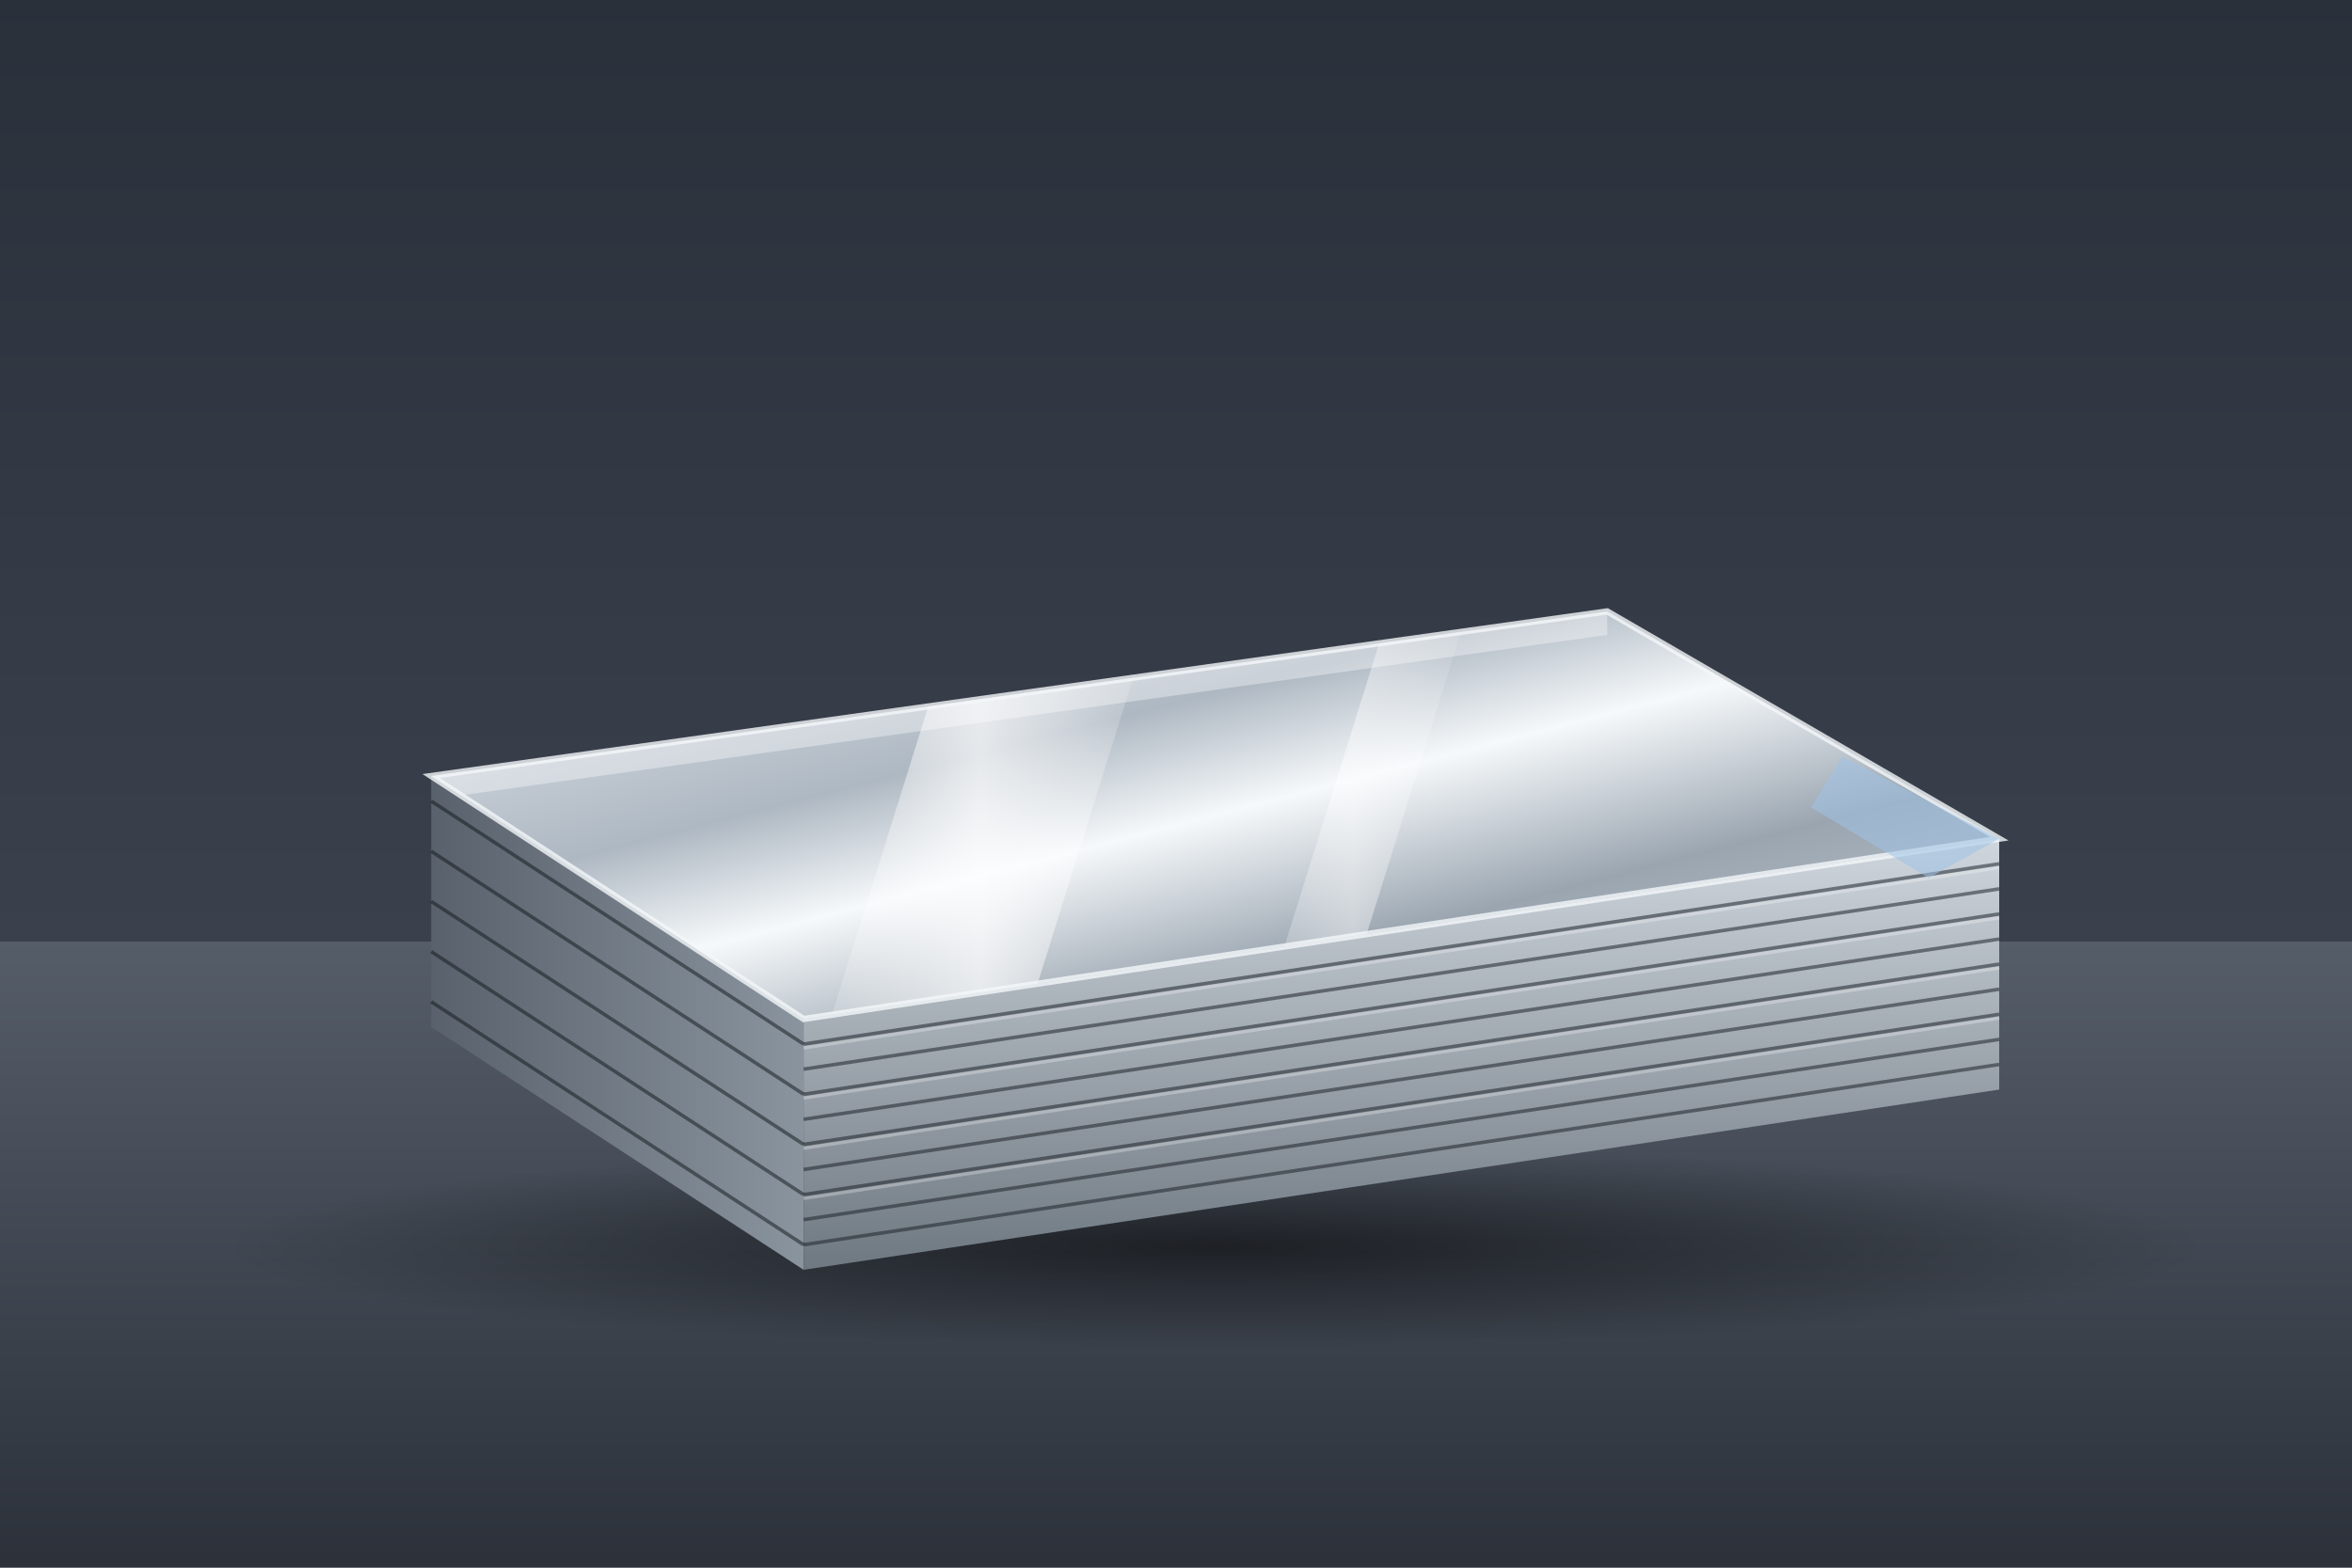
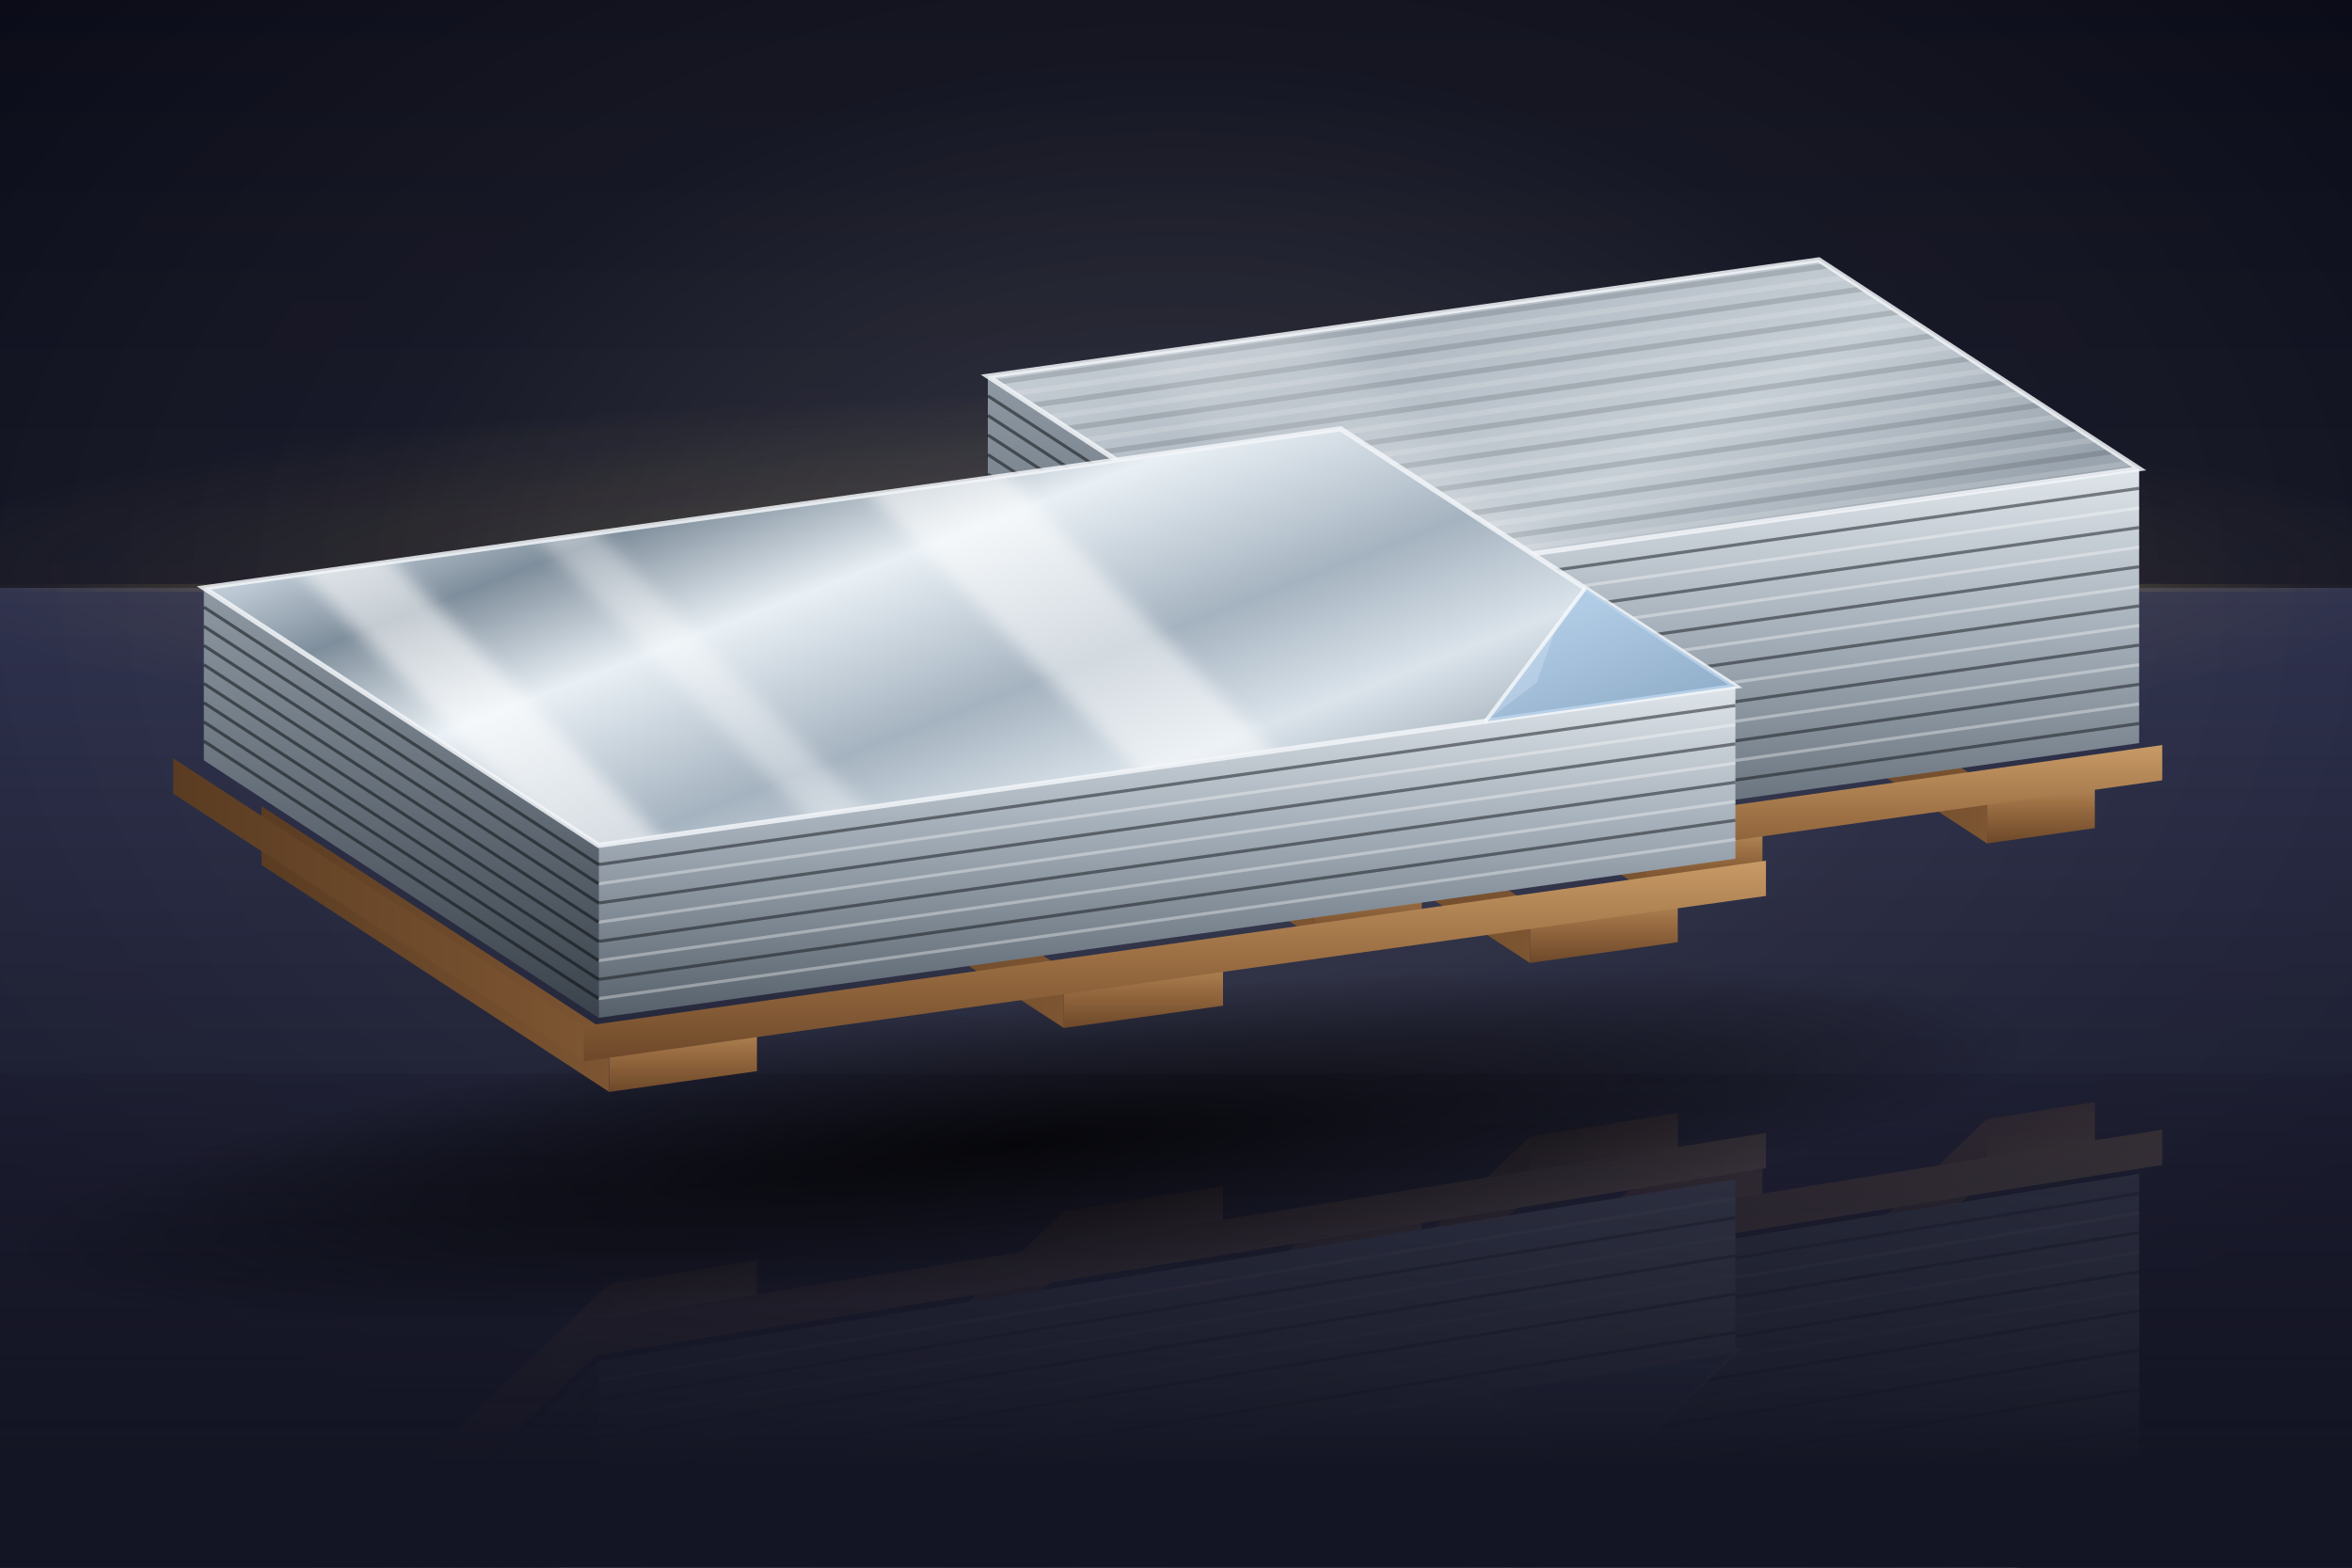
- <svg xmlns="http://www.w3.org/2000/svg" viewBox="0 0 600 400" role="img" aria-label="Stack of stainless steel sheets">
+ <svg xmlns="http://www.w3.org/2000/svg" xmlns:xlink="http://www.w3.org/1999/xlink" viewBox="0 0 600 400" role="img" aria-label="Stacks of stainless steel sheets on pallets">
  <defs>
-     <linearGradient id="bg" x1="0" y1="0" x2="0" y2="1">
-       <stop offset="0" stop-color="#2a303a" />
-       <stop offset="0.6" stop-color="#3a414d" />
-       <stop offset="0.6" stop-color="#555d69" />
-       <stop offset="1" stop-color="#2b3039" />
-     </linearGradient>
-     <linearGradient id="top" x1="0" y1="0" x2="1" y2="1">
-       <stop offset="0" stop-color="#e7edf2" />
-       <stop offset="0.35" stop-color="#aeb8c2" />
-       <stop offset="0.5" stop-color="#f6f9fb" />
-       <stop offset="0.7" stop-color="#9aa5b0" />
-       <stop offset="1" stop-color="#c8d0d8" />
-     </linearGradient>
-     <linearGradient id="front" x1="0" y1="0" x2="0" y2="1">
-       <stop offset="0" stop-color="#cfd6dd" />
-       <stop offset="1" stop-color="#6e7881" />
-     </linearGradient>
-     <linearGradient id="side" x1="0" y1="0" x2="1" y2="0">
-       <stop offset="0" stop-color="#59626c" />
-       <stop offset="1" stop-color="#8a949e" />
-     </linearGradient>
-     <linearGradient id="streak" x1="0" y1="0" x2="1" y2="0">
-       <stop offset="0" stop-color="#fff" stop-opacity="0" />
-       <stop offset="0.5" stop-color="#fff" stop-opacity="0.75" />
+     <linearGradient id="wall" x1="0" y1="0" x2="0" y2="1">
+       <stop offset="0" stop-color="#0b0c18" />
+       <stop offset="1" stop-color="#1d2036" />
+     </linearGradient>
+     <linearGradient id="floor" gradientUnits="userSpaceOnUse" x1="0" y1="150" x2="0" y2="400">
+       <stop offset="0" stop-color="#2b2e4a" />
+       <stop offset="1" stop-color="#0d0e19" />
+     </linearGradient>
+     <linearGradient id="hair" x1="0" y1="0" x2="1" y2="0">
+       <stop offset="0" stop-color="#c9a84c" stop-opacity="0" />
+       <stop offset="0.5" stop-color="#e8c96a" stop-opacity="0.7" />
+       <stop offset="1" stop-color="#c9a84c" stop-opacity="0" />
+     </linearGradient>
+     <radialGradient id="spot" cx="0.5" cy="0.38" r="0.62">
+       <stop offset="0" stop-color="#fff" stop-opacity="0.16" />
+       <stop offset="0.55" stop-color="#fff" stop-opacity="0.04" />
      <stop offset="1" stop-color="#fff" stop-opacity="0" />
-     </linearGradient>
+     </radialGradient>
+     <radialGradient id="glow" cx="0.5" cy="0.5" r="0.5">
+       <stop offset="0" stop-color="#c9a84c" stop-opacity="0.22" />
+       <stop offset="1" stop-color="#c9a84c" stop-opacity="0" />
+     </radialGradient>
    <radialGradient id="shadow" cx="0.5" cy="0.5" r="0.5">
-       <stop offset="0" stop-color="#000" stop-opacity="0.55" />
+       <stop offset="0" stop-color="#000" stop-opacity="0.78" />
+       <stop offset="0.6" stop-color="#000" stop-opacity="0.35" />
      <stop offset="1" stop-color="#000" stop-opacity="0" />
    </radialGradient>
-     <clipPath id="topclip">
-       <polygon points="110,160 410,118 510,176 205,222" />
-     </clipPath>
+     <linearGradient id="cyl" x1="0" y1="0" x2="0" y2="1">
+       <stop offset="0" stop-color="#2d333a" />
+       <stop offset="0.07" stop-color="#8d98a3" />
+       <stop offset="0.15" stop-color="#f7fafc" />
+       <stop offset="0.25" stop-color="#cdd5dc" />
+       <stop offset="0.40" stop-color="#8793a0" />
+       <stop offset="0.55" stop-color="#a9b4bf" />
+       <stop offset="0.70" stop-color="#e3e9ee" />
+       <stop offset="0.82" stop-color="#8a95a0" />
+       <stop offset="0.93" stop-color="#4c555e" />
+       <stop offset="1" stop-color="#262b31" />
+     </linearGradient>
+     <linearGradient id="wood" x1="0" y1="0" x2="0" y2="1">
+       <stop offset="0" stop-color="#c79a66" />
+       <stop offset="0.5" stop-color="#9a6d42" />
+       <stop offset="1" stop-color="#6d4829" />
+     </linearGradient>
+     <linearGradient id="woodSide" x1="0" y1="0" x2="1" y2="0">
+       <stop offset="0" stop-color="#5a3c22" />
+       <stop offset="1" stop-color="#7d5532" />
+     </linearGradient>
+     <pattern id="brushH" width="10" height="4" patternUnits="userSpaceOnUse">
+       <rect width="10" height="1" fill="#fff" fill-opacity="0.13" />
+       <rect y="2" width="10" height="0.7" fill="#000" fill-opacity="0.09" />
+     </pattern>
+     <filter id="blur2" x="-10%" y="-50%" width="120%" height="200%">
+       <feGaussianBlur stdDeviation="2" />
+     </filter>
+     <filter id="blur5" x="-20%" y="-50%" width="140%" height="200%">
+       <feGaussianBlur stdDeviation="5" />
+     </filter>
+     <linearGradient id="edgeF" x1="0" y1="0" x2="0" y2="1">
+       <stop offset="0" stop-color="#dfe5ea" />
+       <stop offset="0.5" stop-color="#9aa5b0" />
+       <stop offset="1" stop-color="#56606a" />
+     </linearGradient>
+     <linearGradient id="edgeL" x1="0" y1="0" x2="0" y2="1">
+       <stop offset="0" stop-color="#8e99a4" />
+       <stop offset="1" stop-color="#3a424b" />
+     </linearGradient>
+     <linearGradient id="topF" x1="0" y1="0" x2="1" y2="0.7">
+       <stop offset="0" stop-color="#f6f9fb" />
+       <stop offset="0.2" stop-color="#bcc8d3" />
+       <stop offset="0.3" stop-color="#7f8e9c" />
+       <stop offset="0.45" stop-color="#e9f0f5" />
+       <stop offset="0.65" stop-color="#a5b3c0" />
+       <stop offset="0.8" stop-color="#dbe4eb" />
+       <stop offset="1" stop-color="#8493a1" />
+     </linearGradient>
+     <linearGradient id="topB" x1="0" y1="0" x2="1" y2="0.5">
+       <stop offset="0" stop-color="#cfd6dc" />
+       <stop offset="0.4" stop-color="#b3bcc5" />
+       <stop offset="0.7" stop-color="#c7cfd6" />
+       <stop offset="1" stop-color="#9aa4ae" />
+     </linearGradient>
+     <g id="obj">
+       <polygon points="335.2,224.2 362.7,220.4 362.7,235.4 335.2,239.2" fill="url(#wood)" />
+       <polygon points="263.3,177.3 335.2,224.2 335.2,239.2 263.3,192.3" fill="url(#woodSide)" />
+       <polygon points="420.0,212.4 449.6,208.2 449.6,223.2 420.0,227.4" fill="url(#wood)" />
+       <polygon points="348.1,165.4 420.0,212.4 420.0,227.4 348.1,180.4" fill="url(#woodSide)" />
+       <polygon points="506.9,200.2 534.4,196.3 534.4,211.3 506.9,215.2" fill="url(#wood)" />
+       <polygon points="435.0,153.3 506.9,200.2 506.9,215.2 435.0,168.3" fill="url(#woodSide)" />
+       <polygon points="331.1,221.0 551.6,190.1 551.6,199.1 331.1,230.0" fill="url(#wood)" />
+       <polygon points="246.1,165.5 331.1,221.0 331.1,230.0 246.1,174.5" fill="url(#woodSide)" />
+       <polygon points="333.7,149.3 545.7,119.6 545.7,189.6 333.7,219.3" fill="url(#edgeF)" />
+       <polygon points="252.0,96.0 333.7,149.3 333.7,219.3 252.0,166.0" fill="url(#edgeL)" />
+       <line x1="333.7" y1="154.3" x2="545.7" y2="124.6" stroke="#10151a" stroke-opacity="0.5" stroke-width="0.8" />
+       <line x1="252.0" y1="101.0" x2="333.7" y2="154.3" stroke="#05080b" stroke-opacity="0.5" stroke-width="0.8" />
+       <line x1="333.7" y1="159.3" x2="545.7" y2="129.6" stroke="#ffffff" stroke-opacity="0.35" stroke-width="0.8" />
+       <line x1="252.0" y1="106.0" x2="333.7" y2="159.3" stroke="#05080b" stroke-opacity="0.5" stroke-width="0.8" />
+       <line x1="333.7" y1="164.3" x2="545.7" y2="134.6" stroke="#10151a" stroke-opacity="0.5" stroke-width="0.8" />
+       <line x1="252.0" y1="111.0" x2="333.7" y2="164.3" stroke="#05080b" stroke-opacity="0.5" stroke-width="0.8" />
+       <line x1="333.7" y1="169.3" x2="545.7" y2="139.6" stroke="#ffffff" stroke-opacity="0.35" stroke-width="0.8" />
+       <line x1="252.0" y1="116.0" x2="333.7" y2="169.3" stroke="#05080b" stroke-opacity="0.5" stroke-width="0.8" />
+       <line x1="333.7" y1="174.3" x2="545.7" y2="144.6" stroke="#10151a" stroke-opacity="0.5" stroke-width="0.8" />
+       <line x1="252.0" y1="121.0" x2="333.7" y2="174.3" stroke="#05080b" stroke-opacity="0.5" stroke-width="0.8" />
+       <line x1="333.7" y1="179.3" x2="545.7" y2="149.6" stroke="#ffffff" stroke-opacity="0.35" stroke-width="0.8" />
+       <line x1="252.0" y1="126.0" x2="333.7" y2="179.3" stroke="#05080b" stroke-opacity="0.5" stroke-width="0.8" />
+       <line x1="333.7" y1="184.3" x2="545.7" y2="154.6" stroke="#10151a" stroke-opacity="0.5" stroke-width="0.8" />
+       <line x1="252.0" y1="131.0" x2="333.7" y2="184.3" stroke="#05080b" stroke-opacity="0.5" stroke-width="0.8" />
+       <line x1="333.7" y1="189.3" x2="545.7" y2="159.6" stroke="#ffffff" stroke-opacity="0.35" stroke-width="0.8" />
+       <line x1="252.0" y1="136.0" x2="333.7" y2="189.3" stroke="#05080b" stroke-opacity="0.5" stroke-width="0.8" />
+       <line x1="333.7" y1="194.3" x2="545.7" y2="164.6" stroke="#10151a" stroke-opacity="0.5" stroke-width="0.8" />
+       <line x1="252.0" y1="141.0" x2="333.7" y2="194.3" stroke="#05080b" stroke-opacity="0.5" stroke-width="0.8" />
+       <line x1="333.7" y1="199.3" x2="545.7" y2="169.6" stroke="#ffffff" stroke-opacity="0.35" stroke-width="0.8" />
+       <line x1="252.0" y1="146.0" x2="333.7" y2="199.3" stroke="#05080b" stroke-opacity="0.5" stroke-width="0.8" />
+       <line x1="333.7" y1="204.3" x2="545.7" y2="174.6" stroke="#10151a" stroke-opacity="0.5" stroke-width="0.8" />
+       <line x1="252.0" y1="151.0" x2="333.7" y2="204.3" stroke="#05080b" stroke-opacity="0.5" stroke-width="0.8" />
+       <line x1="333.7" y1="209.3" x2="545.7" y2="179.6" stroke="#ffffff" stroke-opacity="0.35" stroke-width="0.8" />
+       <line x1="252.0" y1="156.0" x2="333.7" y2="209.3" stroke="#05080b" stroke-opacity="0.5" stroke-width="0.8" />
+       <line x1="333.7" y1="214.3" x2="545.7" y2="184.6" stroke="#10151a" stroke-opacity="0.5" stroke-width="0.8" />
+       <line x1="252.0" y1="161.0" x2="333.7" y2="214.3" stroke="#05080b" stroke-opacity="0.5" stroke-width="0.8" />
+       <clipPath id="clipB">
+         <polygon points="252.0,96.0 464.0,66.3 545.7,119.6 333.7,149.3" />
+       </clipPath>
+       <polygon points="252.0,96.0 464.0,66.3 545.7,119.6 333.7,149.3" fill="url(#topB)" />
+       <g clip-path="url(#clipB)">
+         <line x1="254.3" y1="97.5" x2="466.3" y2="67.8" stroke="#1c232a" stroke-opacity="0.16" stroke-width="1.4" />
+         <line x1="258.8" y1="100.4" x2="470.8" y2="70.8" stroke="#fff" stroke-opacity="0.16" stroke-width="1.4" />
+         <line x1="263.3" y1="103.4" x2="475.3" y2="73.7" stroke="#1c232a" stroke-opacity="0.16" stroke-width="1.4" />
+         <line x1="267.9" y1="106.4" x2="479.9" y2="76.7" stroke="#fff" stroke-opacity="0.16" stroke-width="1.4" />
+         <line x1="272.4" y1="109.3" x2="484.4" y2="79.6" stroke="#1c232a" stroke-opacity="0.16" stroke-width="1.4" />
+         <line x1="277.0" y1="112.3" x2="489.0" y2="82.6" stroke="#fff" stroke-opacity="0.16" stroke-width="1.4" />
+         <line x1="281.5" y1="115.3" x2="493.5" y2="85.6" stroke="#1c232a" stroke-opacity="0.16" stroke-width="1.4" />
+         <line x1="286.0" y1="118.2" x2="498.0" y2="88.5" stroke="#fff" stroke-opacity="0.16" stroke-width="1.4" />
+         <line x1="290.6" y1="121.2" x2="502.6" y2="91.5" stroke="#1c232a" stroke-opacity="0.16" stroke-width="1.4" />
+         <line x1="295.1" y1="124.1" x2="507.1" y2="94.5" stroke="#fff" stroke-opacity="0.16" stroke-width="1.4" />
+         <line x1="299.7" y1="127.1" x2="511.7" y2="97.4" stroke="#1c232a" stroke-opacity="0.16" stroke-width="1.4" />
+         <line x1="304.2" y1="130.1" x2="516.2" y2="100.4" stroke="#fff" stroke-opacity="0.16" stroke-width="1.4" />
+         <line x1="308.7" y1="133.0" x2="520.7" y2="103.3" stroke="#1c232a" stroke-opacity="0.16" stroke-width="1.4" />
+         <line x1="313.3" y1="136.0" x2="525.3" y2="106.3" stroke="#fff" stroke-opacity="0.16" stroke-width="1.4" />
+         <line x1="317.8" y1="139.0" x2="529.8" y2="109.3" stroke="#1c232a" stroke-opacity="0.16" stroke-width="1.4" />
+         <line x1="322.4" y1="141.9" x2="534.4" y2="112.2" stroke="#fff" stroke-opacity="0.16" stroke-width="1.4" />
+         <line x1="326.9" y1="144.9" x2="538.9" y2="115.2" stroke="#1c232a" stroke-opacity="0.16" stroke-width="1.4" />
+         <line x1="331.4" y1="147.8" x2="543.4" y2="118.2" stroke="#fff" stroke-opacity="0.16" stroke-width="1.4" />
+         <polygon points="269.9,74.1 316.5,67.5 411.2,157.9 364.6,164.4" fill="#fff" fill-opacity="0.16" filter="url(#blur5)" />
+       </g>
+       <polygon points="252.0,96.0 464.0,66.3 545.7,119.6 333.7,149.3" fill="none" stroke="#f2f6f9" stroke-width="1.3" stroke-opacity="0.85" />
+       <polygon points="155.4,263.6 193.1,258.3 193.1,273.3 155.4,278.6" fill="url(#wood)" />
+       <polygon points="66.7,205.7 155.4,263.6 155.4,278.6 66.7,220.7" fill="url(#woodSide)" />
+       <polygon points="271.4,247.3 312.0,241.6 312.0,256.6 271.4,262.3" fill="url(#wood)" />
+       <polygon points="182.7,189.5 271.4,247.3 271.4,262.3 182.7,204.5" fill="url(#woodSide)" />
+       <polygon points="390.3,230.7 428.0,225.4 428.0,240.4 390.3,245.7" fill="url(#wood)" />
+       <polygon points="301.6,172.8 390.3,230.7 390.3,245.7 301.6,187.8" fill="url(#woodSide)" />
+       <polygon points="148.9,261.8 450.5,219.6 450.5,228.6 148.9,270.8" fill="url(#wood)" />
+       <polygon points="44.2,193.5 148.9,261.8 148.9,270.8 44.2,202.5" fill="url(#woodSide)" />
+       <polygon points="152.7,215.7 442.7,175.1 442.7,219.1 152.7,259.7" fill="url(#edgeF)" />
+       <polygon points="52.0,150.0 152.7,215.7 152.7,259.7 52.0,194.0" fill="url(#edgeL)" />
+       <line x1="152.7" y1="220.6" x2="442.7" y2="180.0" stroke="#10151a" stroke-opacity="0.5" stroke-width="0.8" />
+       <line x1="52.0" y1="154.9" x2="152.7" y2="220.6" stroke="#05080b" stroke-opacity="0.5" stroke-width="0.8" />
+       <line x1="152.7" y1="225.5" x2="442.7" y2="184.9" stroke="#ffffff" stroke-opacity="0.35" stroke-width="0.8" />
+       <line x1="52.0" y1="159.8" x2="152.7" y2="225.5" stroke="#05080b" stroke-opacity="0.5" stroke-width="0.8" />
+       <line x1="152.7" y1="230.4" x2="442.7" y2="189.8" stroke="#10151a" stroke-opacity="0.5" stroke-width="0.8" />
+       <line x1="52.0" y1="164.7" x2="152.7" y2="230.4" stroke="#05080b" stroke-opacity="0.5" stroke-width="0.8" />
+       <line x1="152.7" y1="235.3" x2="442.7" y2="194.7" stroke="#ffffff" stroke-opacity="0.35" stroke-width="0.8" />
+       <line x1="52.0" y1="169.6" x2="152.7" y2="235.3" stroke="#05080b" stroke-opacity="0.5" stroke-width="0.8" />
+       <line x1="152.7" y1="240.2" x2="442.7" y2="199.6" stroke="#10151a" stroke-opacity="0.5" stroke-width="0.8" />
+       <line x1="52.0" y1="174.4" x2="152.7" y2="240.2" stroke="#05080b" stroke-opacity="0.5" stroke-width="0.8" />
+       <line x1="152.7" y1="245.1" x2="442.7" y2="204.5" stroke="#ffffff" stroke-opacity="0.35" stroke-width="0.8" />
+       <line x1="52.0" y1="179.3" x2="152.7" y2="245.1" stroke="#05080b" stroke-opacity="0.5" stroke-width="0.8" />
+       <line x1="152.7" y1="249.9" x2="442.7" y2="209.3" stroke="#10151a" stroke-opacity="0.5" stroke-width="0.8" />
+       <line x1="52.0" y1="184.2" x2="152.7" y2="249.9" stroke="#05080b" stroke-opacity="0.5" stroke-width="0.8" />
+       <line x1="152.7" y1="254.8" x2="442.7" y2="214.2" stroke="#ffffff" stroke-opacity="0.35" stroke-width="0.8" />
+       <line x1="52.0" y1="189.1" x2="152.7" y2="254.8" stroke="#05080b" stroke-opacity="0.5" stroke-width="0.8" />
+       <clipPath id="clipF">
+         <polygon points="52.0,150.0 342.0,109.4 442.7,175.1 152.7,215.7" />
+       </clipPath>
+       <polygon points="52.0,150.0 342.0,109.4 442.7,175.1 152.7,215.7" fill="url(#topF)" />
+       <g clip-path="url(#clipF)">
+         <polygon points="56.6,125.4 79.8,122.2 188.7,234.6 165.5,237.9" fill="#fff" fill-opacity="0.55" filter="url(#blur2)" />
+         <polygon points="117.5,116.9 132.0,114.9 240.9,227.3 226.4,229.3" fill="#fff" fill-opacity="0.35" filter="url(#blur2)" />
+         <polygon points="201.6,105.1 236.4,100.2 345.3,212.7 310.5,217.6" fill="#fff" fill-opacity="0.5" filter="url(#blur2)" />
+       </g>
+       <polygon points="52.0,150.0 342.0,109.4 442.7,175.1 152.7,215.7" fill="none" stroke="#f2f6f9" stroke-width="1.3" stroke-opacity="0.85" />
+       <polygon points="442.7,175.1 378.9,184.1 404.4,150.1" fill="#8fb8e0" fill-opacity="0.55" />
+       <polygon points="378.9,184.1 392.0,174.2 398.0,157.4 404.4,150.1" fill="#d6e6f5" fill-opacity="0.35" />
+       <line x1="378.9" y1="184.1" x2="404.4" y2="150.1" stroke="#fff" stroke-opacity="0.7" stroke-width="1" />
+     </g>
+     <linearGradient id="fade" gradientUnits="userSpaceOnUse" x1="0" y1="274.0" x2="0" y2="374.0">
+       <stop offset="0" stop-color="#191a2c" stop-opacity="0.35" />
+       <stop offset="1" stop-color="#141524" stop-opacity="1" />
+     </linearGradient>
  </defs>
-   <rect width="600" height="400" fill="url(#bg)" />
-   <ellipse cx="310" cy="318" rx="250" ry="26" fill="url(#shadow)" />
-   <g transform="translate(0 38)">
-     <polygon points="110,160 205,222 205,286 110,224" fill="url(#side)" />
-     <polygon points="205,222 510,176 510,240 205,286" fill="url(#front)" />
-     <g stroke="#1f252b" stroke-width="0.9" opacity="0.55">
-       <line x1="205" y1="228.4" x2="510" y2="182.4" />
-       <line x1="205" y1="234.8" x2="510" y2="188.8" />
-       <line x1="205" y1="241.2" x2="510" y2="195.2" />
-       <line x1="205" y1="247.6" x2="510" y2="201.6" />
-       <line x1="205" y1="254" x2="510" y2="208" />
-       <line x1="205" y1="260.4" x2="510" y2="214.4" />
-       <line x1="205" y1="266.8" x2="510" y2="220.8" />
-       <line x1="205" y1="273.2" x2="510" y2="227.2" />
-       <line x1="205" y1="279.6" x2="510" y2="233.6" />
-     </g>
-     <g stroke="#fff" stroke-width="0.8" opacity="0.28">
-       <line x1="205" y1="229.4" x2="510" y2="183.4" />
-       <line x1="205" y1="242.2" x2="510" y2="196.2" />
-       <line x1="205" y1="255" x2="510" y2="209" />
-       <line x1="205" y1="267.8" x2="510" y2="221.8" />
-     </g>
-     <g stroke="#10151a" stroke-width="0.9" opacity="0.5">
-       <line x1="110" y1="166.4" x2="205" y2="228.4" />
-       <line x1="110" y1="179.2" x2="205" y2="241.2" />
-       <line x1="110" y1="192" x2="205" y2="254" />
-       <line x1="110" y1="204.8" x2="205" y2="266.8" />
-       <line x1="110" y1="217.6" x2="205" y2="279.6" />
-     </g>
-     <polygon points="110,160 410,118 510,176 205,222" fill="url(#top)" />
-     <g clip-path="url(#topclip)">
-       <polygon points="250,100 300,100 250,260 200,260" fill="url(#streak)" opacity="0.9" />
-       <polygon points="360,100 380,100 330,260 310,260" fill="url(#streak)" opacity="0.6" />
-       <polygon points="110,160 410,118 410,124 110,166" fill="#fff" opacity="0.35" />
-     </g>
-     <polygon points="110,160 410,118 510,176 205,222" fill="none" stroke="#f4f7fa" stroke-width="1.6" opacity="0.8" />
-     <polygon points="470,155 510,176 492,186 462,168" fill="#9fc3e6" opacity="0.55" />
-   </g>
+   <rect width="600" height="400" fill="url(#wall)" />
+   <rect y="150" width="600" height="250" fill="url(#floor)" />
+   <rect y="149" width="600" height="2" fill="url(#hair)" />
+   <ellipse cx="300" cy="146" rx="330" ry="46" fill="url(#glow)" />
+   <rect width="600" height="400" fill="url(#spot)" />
+   <use xlink:href="#obj" transform="matrix(1 -0.3 0 -1 0 652.8)" opacity="0.30" />
+   <rect y="274.0" width="600" height="126.0" fill="url(#fade)" />
+   <ellipse cx="260" cy="292" rx="265" ry="36" fill="url(#shadow)" transform="rotate(-6 260 292)" />
+   <use xlink:href="#obj" />
</svg>
